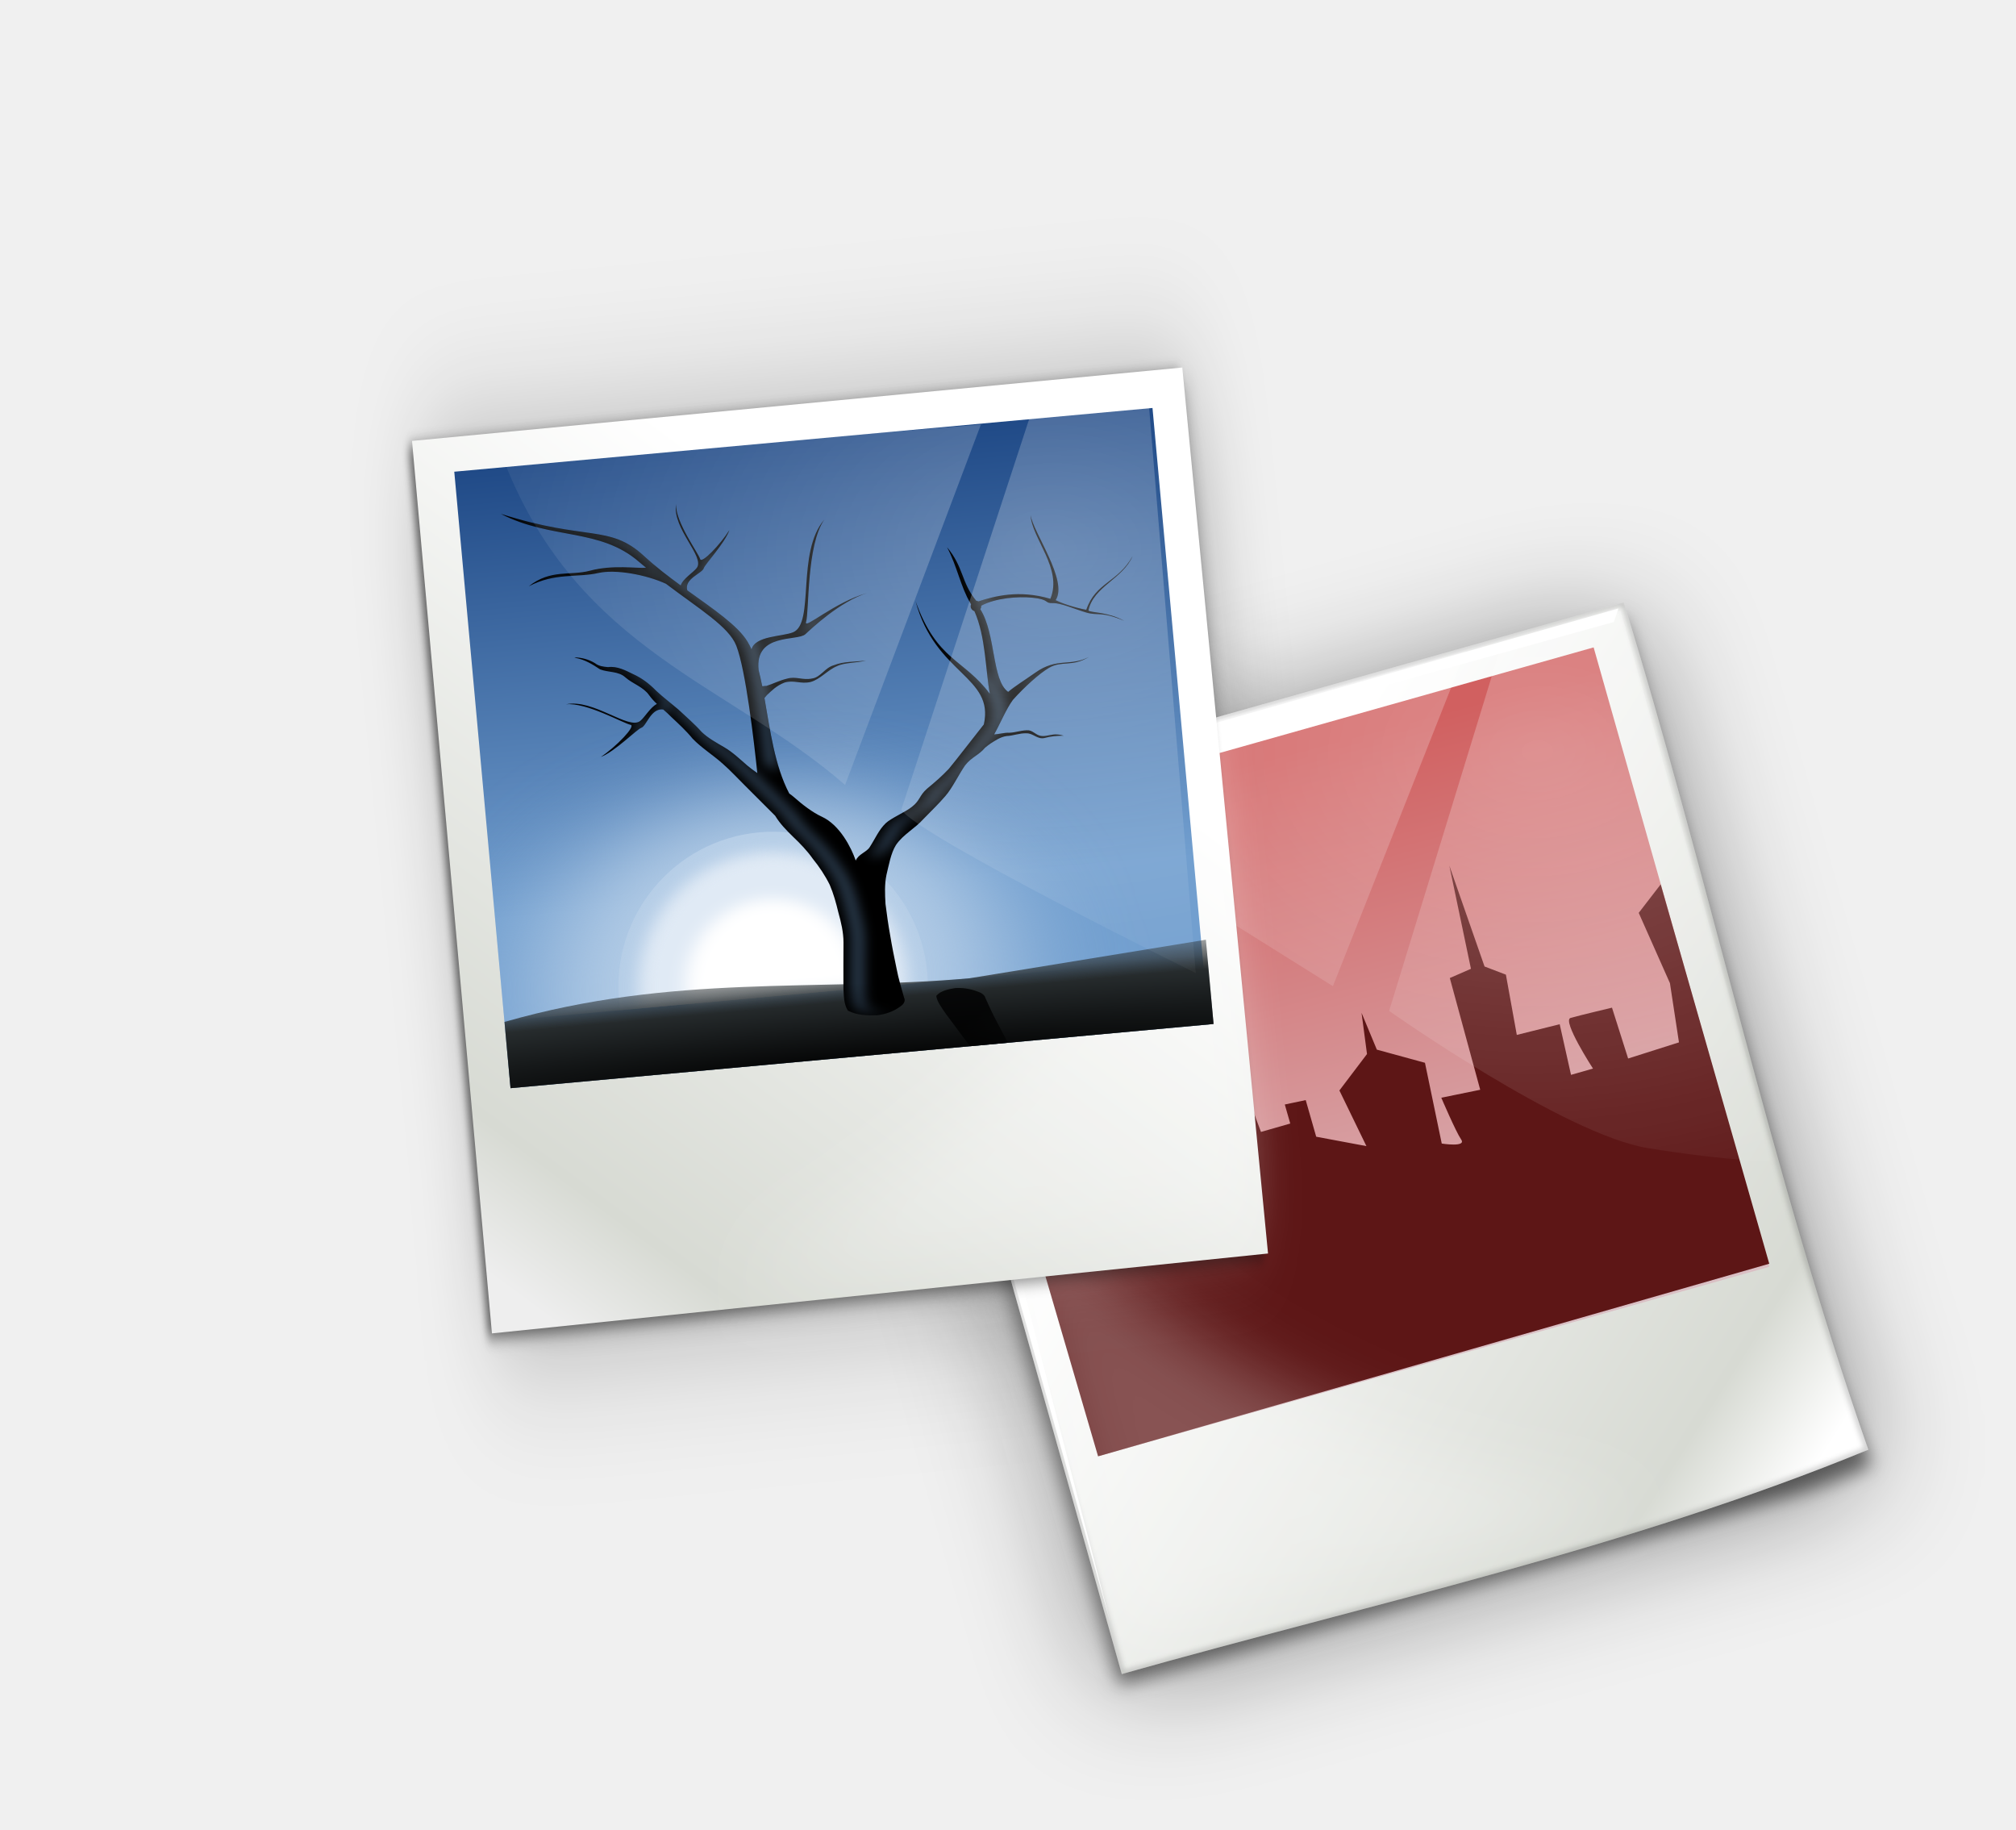
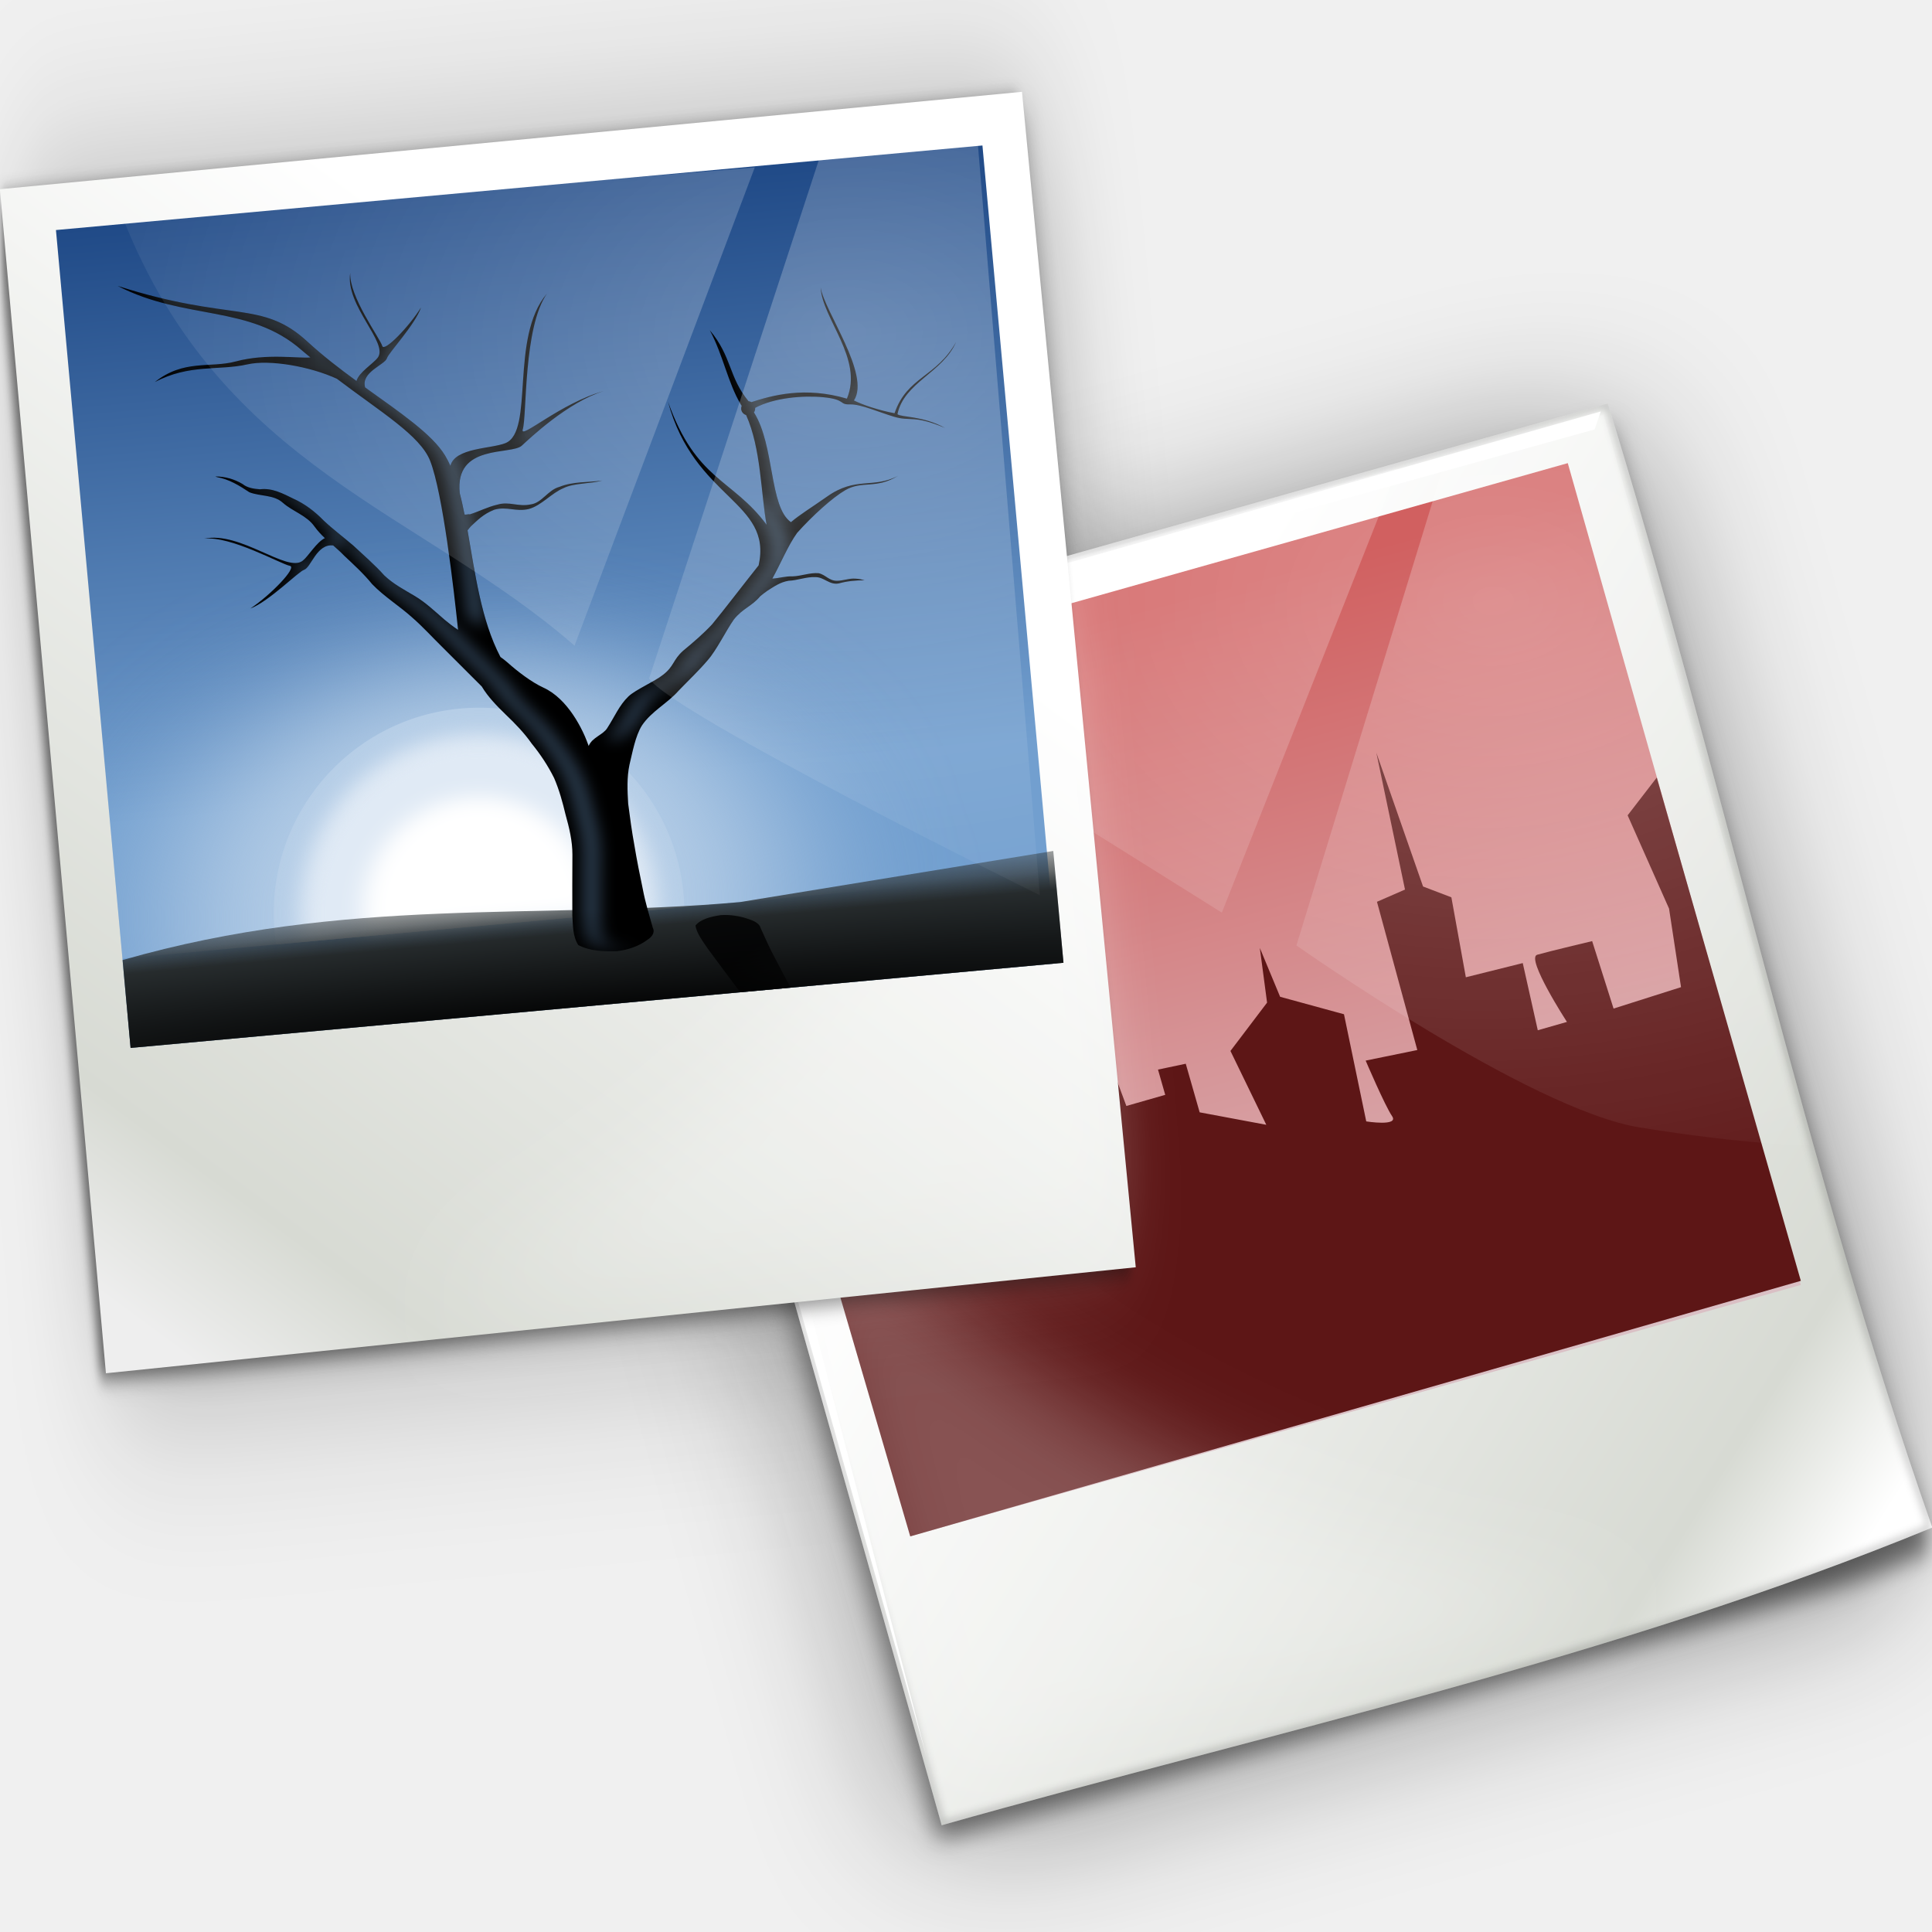
- <svg xmlns="http://www.w3.org/2000/svg" xmlns:xlink="http://www.w3.org/1999/xlink" width="180" height="163.297" viewBox="0 0 47.625 43.206" version="1.1" id="svg1962">
+ <svg xmlns="http://www.w3.org/2000/svg" xmlns:xlink="http://www.w3.org/1999/xlink" width="130" height="130" viewBox="0 0 34.396 34.396" version="1.1" id="svg1962">
  <defs id="defs1956">
-     <filter id="filter5562-3" style="color-interpolation-filters:sRGB">
+     <filter id="filter5562-3" style="color-interpolation-filters:sRGB" x="-0.021" y="-0.02" width="1.043" height="1.04">
      <feGaussianBlur stdDeviation="1.364" id="feGaussianBlur5564-0" />
    </filter>
    <filter id="filter5574-7" x="-0.145" width="1.29" y="-0.135" height="1.27" style="color-interpolation-filters:sRGB">
      <feGaussianBlur stdDeviation="9.216" id="feGaussianBlur5576-7" />
    </filter>
    <filter id="filter5574" x="-0.145" width="1.29" y="-0.135" height="1.27">
      <feGaussianBlur stdDeviation="9.216" id="feGaussianBlur5576" />
    </filter>
-     <filter id="filter5562">
+     <filter id="filter5562" x="-0.021" y="-0.02" width="1.043" height="1.04">
      <feGaussianBlur stdDeviation="1.364" id="feGaussianBlur5564" />
    </filter>
    <linearGradient xlink:href="#linearGradient4732" id="linearGradient5617" gradientUnits="userSpaceOnUse" gradientTransform="rotate(-176.323,132.4903,151.0883)" x1="68.874" y1="51.558" x2="175.176" y2="109.705" />
    <linearGradient id="linearGradient4732">
      <stop id="stop4734" offset="0" style="stop-color:#ffffff;stop-opacity:1" />
      <stop style="stop-color:#d7dad3;stop-opacity:1;" offset="0.154" id="stop4738" />
      <stop id="stop4736" offset="1" style="stop-color:white;stop-opacity:1;" />
    </linearGradient>
    <linearGradient xlink:href="#linearGradient5626" id="linearGradient5619" gradientUnits="userSpaceOnUse" gradientTransform="rotate(-176.323,132.4903,151.0883)" x1="179.236" y1="142.296" x2="148.465" y2="51.268" />
    <linearGradient id="linearGradient5626" gradientUnits="userSpaceOnUse" x1="135.969" y1="291.778" x2="41.133" y2="74.766">
      <stop offset="0" style="stop-color:#d16060;stop-opacity:1" id="stop5628" />
      <stop offset="1" style="stop-color:#dac0c5;stop-opacity:1" id="stop5631" />
    </linearGradient>
    <clipPath clipPathUnits="userSpaceOnUse" id="clipPath4748">
      <path d="M 155.529,128.789 41.039,161.1 78.348,293.535 C 116.716,282.707 156.244,274.22 193.127,259.041 178.248,216.641 168.778,171.706 155.529,128.789 Z" id="path4750" style="color:#000000;display:inline;overflow:visible;visibility:visible;fill:none;stroke:#000000;stroke-width:1.106;stroke-opacity:1;marker:none;enable-background:accumulate" xlink:href="#path652-6" />
    </clipPath>
-     <filter id="filter4764">
+     <filter id="filter4764" x="-0.011" y="-0.01" width="1.021" height="1.02">
      <feGaussianBlur stdDeviation="0.475" id="feGaussianBlur4766" />
    </filter>
    <radialGradient xlink:href="#linearGradient5583" id="radialGradient5621" gradientUnits="userSpaceOnUse" gradientTransform="matrix(1.85386,-0.05539543,0.03934884,1.316846,-97.49267,-27.66048)" cx="117.197" cy="126.459" fx="117.197" fy="126.459" r="43" />
    <linearGradient id="linearGradient5583">
      <stop style="stop-color:#ffffff;stop-opacity:1;" offset="0" id="stop5585" />
      <stop style="stop-color:#ffffff;stop-opacity:0;" offset="1" id="stop5587" />
    </linearGradient>
    <filter id="filter5597" x="-0.123" width="1.246" y="-0.162" height="1.324">
      <feGaussianBlur stdDeviation="3.913" id="feGaussianBlur5599" />
    </filter>
-     <filter id="filter5739">
+     <filter id="filter5739" x="-0.014" y="-0.013" width="1.028" height="1.026">
      <feGaussianBlur stdDeviation="0.899" id="feGaussianBlur5741" />
    </filter>
    <linearGradient xlink:href="#linearGradient82201" id="linearGradient5737" gradientUnits="userSpaceOnUse" gradientTransform="rotate(-176.323,132.4903,151.0883)" x1="68.874" y1="51.558" x2="175.176" y2="109.705" />
    <linearGradient id="linearGradient82201">
      <stop style="stop-color:#eeeeee;stop-opacity:1" offset="0" id="stop82203" />
      <stop id="stop82205" offset="0.154" style="stop-color:#d7dad3;stop-opacity:1;" />
      <stop style="stop-color:white;stop-opacity:1;" offset="1" id="stop82207" />
    </linearGradient>
    <linearGradient xlink:href="#linearGradient6969-5" id="linearGradient81638-4" gradientUnits="userSpaceOnUse" gradientTransform="matrix(2.861563,0,0,3.686704,-117.2213,27.19058)" x1="-11.986" y1="11.5" x2="-11.986" y2="28.977" />
    <linearGradient id="linearGradient6969-5">
      <stop style="stop-color:#204a87;stop-opacity:1" offset="0" id="stop6971-9" />
      <stop style="stop-color:#729fcf;stop-opacity:1" offset="1" id="stop6973-3" />
    </linearGradient>
    <clipPath id="clipPath4719-3-3" clipPathUnits="userSpaceOnUse">
      <rect y="428" x="84" height="56" width="92" id="rect4721-9-7" style="fill:#000000;fill-opacity:1;stroke:none" />
    </clipPath>
    <filter height="1.605" y="-0.303" width="1.605" x="-0.303" id="filter4709-1-0" style="color-interpolation-filters:sRGB">
      <feGaussianBlur id="feGaussianBlur4711-29-9" stdDeviation="3.533" />
    </filter>
-     <filter id="filter4608-6-0" style="color-interpolation-filters:sRGB">
+     <filter id="filter4608-6-0" style="color-interpolation-filters:sRGB" x="-0.072" y="-0.072" width="1.144" height="1.144">
      <feGaussianBlur id="feGaussianBlur4610-1-5" stdDeviation="0.841" />
    </filter>
    <filter height="1.405" y="-0.203" width="1.222" x="-0.111" id="filter4616-8-2" style="color-interpolation-filters:sRGB">
      <feGaussianBlur id="feGaussianBlur4618-0-5" stdDeviation="0.839" />
    </filter>
    <linearGradient xlink:href="#linearGradient4616-1-3" id="linearGradient81640-2" gradientUnits="userSpaceOnUse" gradientTransform="matrix(2.968333,0,0,4.83878,-222.4158,-11.28888)" x1="25.355" y1="33.357" x2="25.355" y2="31.763" />
    <linearGradient id="linearGradient4616-1-3">
      <stop id="stop4618-9-7" offset="0" style="stop-color: rgb(46, 52, 54); stop-opacity: 1;" />
      <stop id="stop4620-2-6" offset="1" style="stop-color: rgb(46, 52, 54); stop-opacity: 0;" />
    </linearGradient>
    <linearGradient xlink:href="#linearGradient4610-7-8" id="linearGradient81642-3" gradientUnits="userSpaceOnUse" gradientTransform="matrix(1.096994,0,0,1.382513,-293.785,-511.067)" x1="145" y1="481.125" x2="149.75" y2="492.875" />
    <linearGradient id="linearGradient4610-7-8">
      <stop id="stop4612-57-3" offset="0" style="stop-color: rgb(0, 0, 0); stop-opacity: 1;" />
      <stop id="stop4614-0-2" offset="1" style="stop-color: rgb(0, 0, 0); stop-opacity: 0;" />
    </linearGradient>
    <clipPath id="clipPath4396-4-0" clipPathUnits="userSpaceOnUse">
      <path id="path4398-9-9" d="m 79.406,432.781 c 4.952,3.156 10.098,2.36 13.812,6.281 0.209,0.22 0.415,0.413 0.625,0.625 -0.912,0.013 -3.362,-0.645 -5.812,-0.219 -2.04,0.355 -4.026,-0.554 -6.438,1.031 2.809,-1.177 5.059,-0.417 7.312,-0.719 1.757,-0.236 4.86,0.606 6.844,1.75 3.199,2.92 6.068,5.003 6.656,7.031 0.752,2.591 0.931,10.177 0.969,13.312 -0.34,-0.274 -0.661,-0.565 -0.969,-0.875 -0.689,-0.713 -1.348,-1.478 -2.156,-2.062 -0.777,-0.563 -1.583,-1.081 -2.219,-1.812 -0.665,-0.897 -1.447,-1.697 -2.188,-2.531 -0.706,-0.722 -1.456,-1.397 -2.125,-2.156 -0.616,-0.757 -1.336,-1.423 -2.188,-1.906 -0.776,-0.473 -1.583,-1.003 -2.531,-0.969 -0.475,-0.079 -0.959,-0.191 -1.312,-0.531 -0.598,-0.442 -1.324,-0.713 -2.062,-0.781 l 0.125,0.062 c 0.911,0.245 1.682,0.822 2.406,1.406 0.825,0.411 1.87,0.341 2.531,1.062 0.705,0.744 1.761,1.144 2.281,2.062 0.209,0.35 0.45,0.665 0.719,0.969 -0.703,0.279 -1.379,1.262 -1.875,1.594 -1.298,0.868 -4.609,-2.748 -7.5,-2.406 2.085,-0.047 5.755,2.508 6.469,2.719 0.558,0.165 -1.666,2.104 -3.375,3.031 1.517,-0.431 3.977,-2.517 4.438,-2.625 0.578,-0.135 1.162,-1.947 2.438,-1.688 0.267,0.282 0.54,0.573 0.781,0.875 0.693,0.78 1.386,1.54 1.969,2.406 0.852,1.062 1.955,1.878 2.875,2.875 0.747,0.78 1.395,1.646 2.094,2.469 0.933,1.125 1.879,2.25 2.812,3.375 0.421,0.873 1.032,1.61 1.656,2.344 0.666,0.76 1.31,1.558 1.812,2.438 0.599,0.891 1.113,1.841 1.5,2.844 0.308,0.948 0.484,1.921 0.625,2.906 0.191,1.037 0.349,2.099 0.25,3.156 -0.146,1.571 -0.307,3.146 -0.438,4.719 -0.022,0.784 -0.121,1.621 0.25,2.344 0.886,0.561 1.944,0.692 2.969,0.75 0.866,-0.024 1.726,-0.225 2.469,-0.688 0.319,-0.162 0.634,-0.495 0.469,-0.875 -0.187,-1.017 -0.403,-2.031 -0.5,-3.062 -0.134,-1.153 -0.26,-2.311 -0.344,-3.469 -0.099,-1.095 -0.148,-2.183 -0.188,-3.281 0.032,-1.002 0.077,-2.036 0.375,-3 0.325,-0.942 0.652,-2.183 1.25,-2.969 0.851,-1.043 2.116,-1.516 3.094,-2.438 0.824,-0.717 1.689,-1.39 2.469,-2.156 0.759,-0.713 1.634,-2.171 2.312,-2.969 0.762,-0.806 1.49,-0.899 2.219,-1.625 0.19,-0.13 0.388,-0.258 0.594,-0.375 0.529,-0.268 1.041,-0.576 1.719,-0.625 0.7,0.04 1.394,-0.19 2.094,-0.094 0.7,0.056 1.029,0.729 1.781,0.656 0.665,-0.123 1.352,-0.12 2.031,-0.062 -0.215,-0.084 -0.446,-0.154 -0.688,-0.188 -0.49,-0.09 -0.984,0.076 -1.469,0.031 -0.632,-0.054 -0.831,-0.556 -1.375,-0.719 -0.662,-0.116 -1.359,0.101 -2.031,0.062 -0.538,-0.074 -1.055,0.045 -1.594,0.031 0.764,-1.123 1.443,-2.447 2.25,-3.375 1.34,-1.245 2.987,-2.482 4.031,-2.969 1.392,-0.648 2.385,0.158 4.219,-0.75 -2.04,0.861 -3.281,-0.277 -5.688,1.125 -1.326,0.762 -2.212,1.187 -2.969,1.719 -1.588,-1.345 -0.705,-6.062 -2.094,-8.781 0.083,-0.096 0.125,-0.207 0.125,-0.344 1.544,-0.658 3.855,-0.626 5.344,-0.344 1.809,0.343 1.143,0.697 2.062,0.75 0.808,0.046 2.213,0.834 3.344,1.281 1.223,0.484 1.538,-0.021 3.844,1.219 -1.655,-1.121 -3.349,-1.132 -3.594,-1.406 0.746,-2.429 3.796,-2.887 5.062,-5.188 -1.764,2.593 -4.053,2.34 -5.281,5.094 -1.227,-0.344 -2.443,-0.893 -3.062,-1.281 1.498,-1.875 -1.687,-7.19 -1.781,-9 -0.111,2.413 2.831,5.847 1.25,8.812 -3.168,-1.259 -5.75,-0.789 -7.438,-0.406 -0.063,-0.043 -0.141,-0.08 -0.219,-0.094 -1.385,-2.041 -0.953,-3.546 -2.5,-5.781 0.86,2.035 1.031,4.215 1.875,5.969 0.02,0.042 0.043,0.083 0.062,0.125 -0.039,0.075 -0.062,0.16 -0.062,0.25 0,0.226 0.147,0.417 0.344,0.5 0.925,2.721 0.582,6.132 0.812,8.656 -2.339,-3.839 -5.156,-3.902 -6.781,-10.25 1.349,7.769 7.428,8.464 5.875,13.344 -1.189,1.239 -3.117,3.336 -4.031,4.25 -0.763,0.679 -1.596,1.268 -2.438,1.844 -0.876,0.654 -0.797,1.133 -1.719,1.719 -0.687,0.463 -2.248,0.962 -2.844,1.438 -0.779,0.622 -1.21,1.47 -1.875,2.312 -0.354,0.479 -1.24,0.615 -1.562,1.25 -0.329,-1.332 -1.286,-3.809 -3.094,-4.844 -0.893,-0.512 -1.895,-1.439 -2.625,-2.219 -0.162,-0.17 -0.321,-0.317 -0.5,-0.469 -1.242,-3.001 -1.375,-6.709 -1.656,-10.062 0.097,-0.092 0.174,-0.191 0.281,-0.281 0.537,-0.405 1.031,-0.859 1.938,-1.125 1.004,-0.197 1.643,0.335 2.688,0.188 1.015,-0.183 1.852,-1.065 2.844,-1.375 0.834,-0.325 2.075,-0.138 3.062,-0.312 -1.148,0.056 -2.265,-0.148 -3.375,0.188 -0.919,0.162 -1.466,1.117 -2.344,1.156 -1.008,0.119 -1.63,-0.407 -2.594,-0.219 -0.803,0.114 -1.459,0.397 -2.219,0.562 -0.096,-0.061 -0.413,0.05 -0.406,-0.062 -0.062,-0.566 -0.128,-1.127 -0.219,-1.656 -0.06,-3.897 4.273,-2.57 5.156,-3.25 0.581,-0.448 3.855,-3.049 6.75,-3.656 -3.435,0.62 -6.899,3.236 -6.562,2.406 0.43,-1.06 0.76,-7.918 2.844,-10.375 -3.233,3.138 -1.937,10.598 -4.281,11.312 -1.149,0.351 -3.948,-0.011 -4.438,1.375 -0.105,-0.299 -0.212,-0.573 -0.344,-0.844 -0.848,-1.747 -3.208,-3.669 -5.719,-5.844 -0.247,-1.223 1.709,-1.614 1.906,-2.125 0.153,-0.396 2.422,-2.389 3,-3.688 -1.082,1.426 -3.179,3.223 -3.281,2.719 -0.131,-0.644 -2.232,-4.077 -1.969,-5.906 -0.634,2.513 2.512,5.711 1.531,6.781 -0.404,0.441 -1.568,1.001 -1.812,1.656 -1.213,-1.066 -2.419,-2.18 -3.531,-3.406 -3.251,-3.584 -5.745,-2.032 -14.312,-5.656 z" style="display:inline;fill:#000000;fill-opacity:1;fill-rule:evenodd;stroke:none" />
    </clipPath>
-     <filter id="filter4412-3-4" style="color-interpolation-filters:sRGB">
+     <filter id="filter4412-3-4" style="color-interpolation-filters:sRGB" x="-0.022" y="-0.026" width="1.044" height="1.052">
      <feGaussianBlur id="feGaussianBlur4414-08-9" stdDeviation="0.594" />
    </filter>
    <radialGradient r="46" fy="536.622" fx="130" cy="536.622" cx="130" gradientTransform="matrix(3.520625,0,0,0.2630189,-608.8568,18.48214)" gradientUnits="userSpaceOnUse" id="radialGradient81697" xlink:href="#linearGradient4610-7-8" />
    <radialGradient r="43" fy="126.459" fx="117.197" cy="126.459" cx="117.197" gradientTransform="matrix(-2.417212,0.8554769,0.6076682,1.71701,276.6401,-137.5131)" gradientUnits="userSpaceOnUse" id="radialGradient5680" xlink:href="#linearGradient5583" />
  </defs>
-   <g id="layer1" transform="translate(-1.026663,-0.6141706)">
-     <g style="display:inline;enable-background:new" id="g27007" transform="matrix(0.1536539,0,0,0.1536539,7.203723,2.700533)">
+   <g id="layer1" transform="translate(-10.66661,-9.295153)">
+     <g style="display:inline;enable-background:new" id="g27007" transform="matrix(0.1536539,0,0,0.1536539,7.108333,4.335301)">
      <g id="g3938">
        <g style="display:inline;enable-background:new" id="g5637" transform="matrix(-0.9323177,0.3616403,0.3616403,0.9323177,121.9477,-121.1517)">
          <path id="path5641" d="m 155.531,130.164 -114.5,32.312 L 78,294.226 178.906,265.758 c 6.354,-1.466 14.807,-5.306 14.807,-5.306 l -5.401,-13.506 z" style="color:#000000;display:inline;overflow:visible;visibility:visible;opacity:0.154;fill:#000000;fill-opacity:1;fill-rule:nonzero;stroke:none;stroke-width:1.106;marker:none;filter:url(#filter5562-3);enable-background:accumulate" />
          <path style="color:#000000;display:inline;overflow:visible;visibility:visible;opacity:0.285;fill:#000000;fill-opacity:1;fill-rule:nonzero;stroke:none;stroke-width:1.106;marker:none;filter:url(#filter5574-7);enable-background:accumulate" d="m 155.531,130.164 -114.5,32.312 L 78,294.226 178.906,265.758 c 6.354,-1.466 14.807,-5.306 14.807,-5.306 l -5.401,-13.506 z" id="path5639" />
        </g>
        <g id="g5605" transform="translate(53.91799,-49.77045)">
          <path clip-path="none" mask="none" id="path614-2" d="m 96.058,197.624 17.515,-31.288 -6.948,1.961 -10.568,29.327 z" style="opacity:0.3;fill-rule:nonzero;stroke:none" />
          <g transform="translate(0,1.036884)" id="g5601">
            <path id="path5568" d="m 155.531,130.164 -114.5,32.312 L 78,294.226 178.906,265.758 c 6.354,-1.466 14.807,-5.306 14.807,-5.306 l -5.401,-13.506 z" style="color:#000000;display:inline;overflow:visible;visibility:visible;opacity:0.434;fill:#000000;fill-opacity:1;fill-rule:nonzero;stroke:none;stroke-width:1.106;marker:none;filter:url(#filter5574);enable-background:accumulate" />
            <path style="color:#000000;display:inline;overflow:visible;visibility:visible;opacity:0.531;fill:#000000;fill-opacity:1;fill-rule:nonzero;stroke:none;stroke-width:1.106;marker:none;filter:url(#filter5562);enable-background:accumulate" d="m 155.531,130.164 -114.5,32.312 L 78,294.226 178.906,265.758 c 6.354,-1.466 14.807,-5.306 14.807,-5.306 l -5.401,-13.506 z" id="path5558" />
          </g>
          <path clip-path="none" mask="none" style="color:#000000;display:inline;overflow:visible;visibility:visible;fill:url(#linearGradient5617);fill-opacity:1;fill-rule:nonzero;stroke:none;stroke-width:1.106;marker:none;enable-background:accumulate" d="m 193.127,259.041 c -36.883,15.179 -76.411,23.666 -114.779,34.494 L 41.039,161.099 155.53,128.788 c 13.249,42.917 22.718,87.853 37.598,130.253 z" id="path652-6" />
          <path clip-path="none" mask="none" style="color:#000000;display:inline;overflow:visible;visibility:visible;fill:url(#linearGradient5619);fill-opacity:1;fill-rule:nonzero;stroke:none;stroke-width:1.627;marker:none;enable-background:accumulate" d="M 177.896,230.928 74.981,259.976 47.966,164.761 150.893,135.711 Z" id="path656-5" />
          <path clip-path="url(#clipPath4748)" d="M 155.529,128.789 41.039,161.1 78.348,293.535 C 116.716,282.707 156.244,274.22 193.127,259.041 178.248,216.641 168.778,171.706 155.529,128.789 Z" id="path4742" style="color:#000000;display:inline;overflow:visible;visibility:visible;opacity:0.228;fill:none;stroke:#000000;stroke-width:0.763;stroke-opacity:1;marker:none;filter:url(#filter4764);enable-background:accumulate" xlink:href="#path652-6" />
          <path id="path5519" d="m 63.381,221.337 0.631,-0.671 0.995,-4.182 2.704,2.636 3.088,-1.127 -0.098,-2.895 3.154,2.508 4.375,-0.034 2.093,4.76 2.669,-1.738 -3.898,-11.064 18.527,-5.06 2.126,5.725 4.503,-1.289 -0.838,-2.927 3.217,-0.677 1.611,5.629 7.721,1.444 -4.154,-8.555 4.244,-5.6 -0.84,-6.337 2.351,5.661 7.4,2.023 2.58,12.416 c 0,0 3.828,0.609 2.991,-0.613 -0.837,-1.222 -3.059,-6.432 -3.059,-6.432 l 5.983,-1.225 -4.673,-17.176 3.248,-1.417 -3.321,-15.858 5.412,15.503 3.282,1.253 1.677,9.264 6.594,-1.644 1.741,7.784 3.377,-0.967 c 0,0 -4.797,-7.396 -3.446,-7.783 1.351,-0.387 6.369,-1.579 6.369,-1.579 l 2.481,7.816 7.816,-2.481 -1.388,-9.103 -4.799,-10.806 3.376,-4.377 16.693,58.314 -103.19,29.61 z" style="color:#000000;display:inline;overflow:visible;visibility:visible;fill:#5d1616;fill-opacity:1;stroke:none;stroke-width:2.765;marker:none;enable-background:accumulate" />
          <path d="m 120.75,120.5 -12.5,40.75 c 0,0 19.5,13.75 28.75,15.25 9.25,1.5 14.25,1.5 14.25,1.5 L 134,116.75 Z m -55.5,15 36.75,23 14.75,-37.25 z" style="color:#000000;display:inline;overflow:visible;visibility:visible;opacity:0.263;fill:url(#radialGradient5621);fill-opacity:1;fill-rule:nonzero;stroke:none;stroke-width:2;marker:none;enable-background:accumulate" transform="matrix(1.382513,0,0,1.382513,-30.20582,-31.33501)" id="path5580" />
          <path transform="matrix(1.382513,0,0,1.382513,-32.27959,-30.64376)" id="path5591" d="m 63,173.5 16.5,58 60,-16 C 110.341,211.867 84.171,199.766 63,173.5 Z" style="color:#000000;display:inline;overflow:visible;visibility:visible;opacity:0.263;fill:#ffffff;fill-opacity:1;fill-rule:nonzero;stroke:none;stroke-width:2;marker:none;filter:url(#filter5597);enable-background:accumulate" />
        </g>
        <path style="color:#000000;display:inline;overflow:visible;visibility:visible;fill:#ffffff;fill-opacity:1;fill-rule:nonzero;stroke:none;stroke-width:2;marker:none;enable-background:accumulate" d="M 91,103.75 172.75,80.5 172.25,82 93,104 l 23.25,89.25 z" id="path5624" transform="matrix(1.382513,0,0,1.382513,-30.20582,-31.33501)" />
        <g transform="matrix(-0.9323177,0.3616403,0.3616403,0.9323177,121.5728,-122.1184)" id="g5633">
          <path style="opacity:0.3;fill-rule:nonzero;stroke:none" d="m 96.058,197.624 17.515,-31.288 -6.948,1.961 -10.568,29.327 z" id="path5635" mask="none" clip-path="none" />
          <path xlink:href="#path5643" style="color:#000000;display:inline;overflow:visible;visibility:visible;opacity:0.496;fill:#000000;fill-opacity:1;fill-rule:nonzero;stroke:none;stroke-width:1.106;marker:none;filter:url(#filter5739);enable-background:accumulate" id="path5735" d="M 155.529,128.789 41.039,161.1 78.002,292.844 193.691,261.143 Z" transform="translate(0.8172575,0.4244293)" />
          <path id="path5643" d="M 193.691,261.142 78.003,292.844 41.039,161.099 155.53,128.788 Z" style="color:#000000;display:inline;overflow:visible;visibility:visible;fill:url(#linearGradient5737);fill-opacity:1;fill-rule:nonzero;stroke:none;stroke-width:1.106;marker:none;enable-background:accumulate" mask="none" clip-path="none" />
          <path style="color:#000000;display:inline;overflow:visible;visibility:visible;opacity:0.263;fill:#ffffff;fill-opacity:1;fill-rule:nonzero;stroke:none;stroke-width:2;marker:none;filter:url(#filter5597);enable-background:accumulate" d="m 63,173.5 16.5,58 60,-16 C 110.341,211.867 84.171,199.766 63,173.5 Z" id="path5653" transform="matrix(1.382513,0,0,1.382513,-32.27959,-30.64376)" />
          <g style="display:inline;enable-background:new" id="g81624" transform="matrix(-1.033868,0.2961813,0.2961813,1.033868,-77.89092,123.3285)">
            <rect style="display:inline;fill:url(#linearGradient81638-4);fill-opacity:1;stroke:none" id="rect6022" width="100.232" height="88.481" x="-201.637" y="69.588" rx="0" ry="0" />
            <g style="display:inline" id="g6024" clip-path="url(#clipPath4719-3-3)" transform="matrix(1.382513,0,0,1.382513,-317.7686,-520.7446)">
              <circle style="display:inline;fill:#b6cee7;fill-opacity:1;stroke:none;filter:url(#filter4709-1-0)" id="path6026" transform="matrix(1.71312,0,0,1.37852,-77.8045,-183.178)" cx="110.795" cy="483.028" r="14.01" />
              <g id="g6028">
                <circle style="fill:#b6cee7;fill-opacity:1;stroke:none" id="path6030" transform="matrix(1.14208,0,0,1.14208,-14.5363,-68.6555)" cx="110.795" cy="483.028" r="14.01" />
                <circle style="display:inline;fill:#e0eaf5;fill-opacity:1;stroke:none;filter:url(#filter4608-6-0)" id="path6032" transform="matrix(0.994857,0,0,0.994857,1.775,2.45615)" cx="110.795" cy="483.028" r="14.01" />
              </g>
            </g>
            <path transform="matrix(1.382513,0,0,1.382513,-203.0199,68.20588)" style="display:inline;fill:#ffffff;fill-opacity:1;stroke:none;filter:url(#filter4616-8-2)" d="m 29,47.937 c -5.003,0 -9.062,4.06 -9.062,9.062 0,0.292 0,0.59 0.031,0.875 h 18.062 c 0.027,-0.285 0.031,-0.583 0.031,-0.875 0,-5.003 -4.06,-9.062 -9.062,-9.062 h -10e-5 z" id="path6034" />
            <path style="display:inline;fill:url(#linearGradient81640-2);fill-opacity:1;stroke:none" d="m -201.638,148.564 c 24.68,-4.716 44.84,-0.23 66.779,-0.173 l 34.144,-2.419 v 12.097 h -100.923 z" id="path6036" />
            <path style="display:inline;fill:#000000;fill-opacity:1;fill-rule:evenodd;stroke:none" d="m -195.546,76.198 c 6.846,4.363 13.96,3.263 19.096,8.684 0.288,0.304 0.574,0.572 0.864,0.864 -1.261,0.018 -4.648,-0.891 -8.036,-0.302 -2.82,0.49 -5.566,-0.766 -8.9,1.426 3.883,-1.627 6.994,-0.576 10.11,-0.994 2.429,-0.326 6.718,0.837 9.461,2.419 4.423,4.037 8.389,6.917 9.202,9.721 1.039,3.583 1.287,14.07 1.339,18.405 -0.47,-0.379 -0.913,-0.78 -1.339,-1.21 -0.953,-0.986 -1.863,-2.043 -2.981,-2.851 -1.074,-0.779 -2.188,-1.494 -3.067,-2.506 -0.919,-1.24 -2.001,-2.346 -3.024,-3.499 -0.976,-0.999 -2.014,-1.931 -2.938,-2.981 -0.851,-1.047 -1.847,-1.968 -3.024,-2.635 -1.073,-0.654 -2.188,-1.387 -3.5,-1.339 -0.656,-0.109 -1.326,-0.264 -1.815,-0.734 -0.826,-0.611 -1.831,-0.986 -2.851,-1.08 l 0.173,0.086 c 1.259,0.339 2.325,1.136 3.327,1.944 1.14,0.568 2.586,0.472 3.499,1.469 0.974,1.029 2.434,1.581 3.154,2.851 0.289,0.484 0.622,0.919 0.994,1.339 -0.972,0.386 -1.906,1.745 -2.592,2.203 -1.794,1.2 -6.372,-3.798 -10.369,-3.327 2.883,-0.065 7.957,3.468 8.943,3.759 0.772,0.228 -2.304,2.908 -4.666,4.191 2.098,-0.596 5.499,-3.48 6.135,-3.629 0.799,-0.187 1.607,-2.692 3.37,-2.333 0.369,0.39 0.746,0.792 1.08,1.21 0.958,1.079 1.916,2.129 2.722,3.327 1.177,1.468 2.702,2.596 3.975,3.975 1.033,1.079 1.929,2.275 2.895,3.413 1.29,1.555 2.598,3.111 3.888,4.666 0.583,1.207 1.426,2.226 2.29,3.24 0.92,1.051 1.811,2.154 2.506,3.37 0.828,1.232 1.539,2.546 2.074,3.931 0.426,1.311 0.669,2.656 0.864,4.018 0.263,1.434 0.482,2.902 0.346,4.363 -0.202,2.173 -0.424,4.35 -0.605,6.524 -0.03,1.084 -0.168,2.241 0.346,3.24 1.224,0.775 2.688,0.956 4.104,1.037 1.197,-0.033 2.387,-0.311 3.413,-0.95 0.441,-0.224 0.876,-0.684 0.648,-1.21 -0.258,-1.407 -0.557,-2.808 -0.691,-4.234 -0.186,-1.594 -0.359,-3.195 -0.475,-4.796 -0.137,-1.514 -0.205,-3.017 -0.259,-4.536 0.044,-1.385 0.106,-2.815 0.518,-4.148 0.449,-1.303 0.901,-3.019 1.728,-4.104 1.176,-1.442 2.926,-2.096 4.277,-3.37 1.139,-0.992 2.335,-1.921 3.413,-2.981 1.049,-0.986 2.258,-3.001 3.197,-4.104 1.054,-1.115 2.06,-1.242 3.067,-2.247 0.262,-0.179 0.536,-0.357 0.821,-0.518 0.731,-0.37 1.439,-0.796 2.376,-0.864 0.968,0.055 1.927,-0.263 2.895,-0.13 0.968,0.077 1.423,1.008 2.463,0.907 0.92,-0.17 1.869,-0.166 2.808,-0.086 -0.298,-0.115 -0.617,-0.213 -0.95,-0.259 -0.677,-0.125 -1.36,0.105 -2.031,0.043 -0.874,-0.075 -1.149,-0.769 -1.901,-0.994 -0.916,-0.16 -1.879,0.14 -2.808,0.086 -0.744,-0.102 -1.459,0.063 -2.203,0.043 1.056,-1.553 1.995,-3.383 3.111,-4.666 1.852,-1.721 4.13,-3.432 5.573,-4.104 1.924,-0.897 3.297,0.219 5.832,-1.037 -2.82,1.19 -4.535,-0.383 -7.863,1.555 -1.834,1.054 -3.059,1.64 -4.104,2.376 -2.196,-1.86 -0.974,-8.38 -2.895,-12.14 0.115,-0.132 0.173,-0.287 0.173,-0.475 2.135,-0.91 5.33,-0.865 7.388,-0.475 2.502,0.474 1.58,0.964 2.851,1.037 1.117,0.064 3.06,1.152 4.623,1.771 1.69,0.67 2.127,-0.029 5.314,1.685 -2.288,-1.549 -4.63,-1.565 -4.968,-1.944 1.031,-3.359 5.248,-3.992 6.999,-7.172 -2.439,3.584 -5.603,3.235 -7.301,7.042 -1.696,-0.476 -3.377,-1.234 -4.234,-1.771 2.071,-2.592 -2.332,-9.94 -2.463,-12.443 -0.153,3.336 3.914,8.084 1.728,12.183 -4.38,-1.74 -7.95,-1.091 -10.282,-0.562 -0.087,-0.059 -0.195,-0.111 -0.302,-0.13 -1.915,-2.822 -1.317,-4.902 -3.456,-7.993 1.189,2.814 1.425,5.827 2.592,8.252 0.028,0.058 0.059,0.114 0.087,0.173 -0.052,0.104 -0.087,0.221 -0.087,0.346 0,0.313 0.204,0.577 0.475,0.691 1.279,3.762 0.805,8.478 1.123,11.967 -3.234,-5.308 -7.128,-5.395 -9.375,-14.171 1.865,10.741 10.27,11.701 8.122,18.448 -1.644,1.713 -4.31,4.612 -5.573,5.876 -1.055,0.938 -2.206,1.754 -3.37,2.549 -1.212,0.904 -1.102,1.567 -2.376,2.376 -0.95,0.64 -3.108,1.33 -3.932,1.987 -1.077,0.86 -1.673,2.032 -2.592,3.197 -0.49,0.662 -1.714,0.85 -2.16,1.728 -0.455,-1.842 -1.778,-5.266 -4.277,-6.696 -1.235,-0.707 -2.62,-1.989 -3.629,-3.068 -0.225,-0.235 -0.444,-0.439 -0.691,-0.648 -1.716,-4.149 -1.901,-9.275 -2.29,-13.912 0.134,-0.127 0.241,-0.264 0.389,-0.389 0.742,-0.56 1.426,-1.188 2.679,-1.555 1.387,-0.272 2.271,0.464 3.716,0.259 1.404,-0.253 2.56,-1.472 3.931,-1.901 1.153,-0.45 2.869,-0.191 4.234,-0.432 -1.587,0.077 -3.131,-0.205 -4.666,0.259 -1.271,0.224 -2.027,1.544 -3.24,1.599 -1.393,0.164 -2.254,-0.563 -3.586,-0.302 -1.111,0.158 -2.017,0.549 -3.067,0.778 -0.133,-0.085 -0.571,0.069 -0.562,-0.086 -0.086,-0.782 -0.177,-1.559 -0.302,-2.29 -0.083,-5.387 5.908,-3.553 7.129,-4.493 0.804,-0.619 5.329,-4.216 9.332,-5.055 -4.749,0.857 -9.538,4.474 -9.073,3.327 0.595,-1.466 1.051,-10.947 3.932,-14.344 -4.469,4.338 -2.678,14.651 -5.919,15.64 -1.589,0.485 -5.458,-0.015 -6.135,1.901 -0.145,-0.413 -0.293,-0.792 -0.475,-1.167 -1.173,-2.415 -4.435,-5.072 -7.906,-8.079 -0.342,-1.691 2.362,-2.231 2.635,-2.938 0.212,-0.547 3.348,-3.303 4.148,-5.098 -1.496,1.972 -4.395,4.456 -4.536,3.759 -0.18,-0.891 -3.085,-5.636 -2.722,-8.165 -0.876,3.475 3.473,7.896 2.117,9.375 -0.559,0.61 -2.168,1.383 -2.506,2.29 -1.677,-1.473 -3.345,-3.014 -4.882,-4.709 -4.495,-4.955 -7.943,-2.809 -19.787,-7.82 v -2.76e-4 0 z" id="path6038" />
            <path style="display:inline;opacity:0.797;fill:url(#linearGradient81642-3);fill-opacity:1;fill-rule:evenodd;stroke:none" d="m -137.018,149.601 c -1.089,0.066 -2.175,0.225 -2.811,0.864 0.025,0.823 0.638,1.785 1.131,2.679 0.996,1.646 2.004,3.28 3.017,4.925 h 5.451 c -0.469,-1.059 -0.902,-2.143 -1.337,-3.197 -0.51,-1.175 -0.899,-2.34 -1.303,-3.499 -0.046,-0.433 -0.581,-0.809 -1.028,-0.994 -1.091,-0.527 -2.155,-0.751 -3.12,-0.778 z" id="path6040" />
            <path style="display:inline;opacity:0.492;fill:#729fcf;fill-opacity:1;fill-rule:evenodd;stroke:none;filter:url(#filter4412-3-4)" d="m 80.406,432.781 c 4.952,3.156 10.098,2.36 13.812,6.281 0.167,0.176 0.333,0.335 0.5,0.5 0.471,0.064 0.866,0.129 1.125,0.125 -0.21,-0.212 -0.416,-0.405 -0.625,-0.625 -3.018,-3.186 -6.995,-3.267 -11.031,-4.875 -0.035,-0.014 -0.059,-0.048 -0.094,-0.062 -1.102,-0.36 -2.294,-0.754 -3.688,-1.344 z m 18.125,0.625 c -0.634,2.513 2.512,5.711 1.531,6.781 -0.29,0.316 -0.954,0.695 -1.406,1.125 0.12,0.108 0.255,0.206 0.375,0.312 0.455,-0.65 1.602,-0.96 1.75,-1.344 0.04,-0.102 0.212,-0.318 0.469,-0.594 0.007,-0.159 -0.013,-0.338 -0.062,-0.531 -0.367,0.246 -0.653,0.325 -0.688,0.156 -0.131,-0.644 -2.232,-4.077 -1.969,-5.906 z m 15.125,3 c -3.233,3.138 -1.937,10.598 -4.281,11.312 -0.873,0.266 -2.677,0.134 -3.719,0.656 0.106,0.231 0.192,0.466 0.281,0.719 0.489,-1.386 3.288,-1.024 4.438,-1.375 0.402,-0.123 0.708,-0.442 0.938,-0.906 -0.373,0.163 -0.589,0.189 -0.5,-0.031 0.43,-1.06 0.76,-7.918 2.844,-10.375 z m -9.875,0.188 c -0.656,0.865 -1.675,1.865 -2.406,2.406 0.035,0.088 0.114,0.259 0.125,0.312 0.006,0.032 0.01,0.048 0.031,0.062 0.76,-0.803 1.868,-1.923 2.25,-2.781 z m 31.156,1.281 c -0.107,2.331 2.612,5.607 1.375,8.5 0.188,0.058 0.37,0.148 0.562,0.219 1.031,-2.078 -1.847,-6.992 -1.938,-8.719 z m -44.094,1.438 c -0.589,-0.002 -1.2,0.05 -1.812,0.156 -0.245,0.043 -0.475,0.081 -0.719,0.094 0.573,0.016 1.148,0.006 1.719,-0.094 0.38,-0.066 0.751,-0.105 1.125,-0.125 -0.109,-0.003 -0.201,-0.031 -0.312,-0.031 z m -4.906,0.219 c -1.053,0.015 -2.138,0.176 -3.344,0.969 0.736,-0.308 1.425,-0.466 2.094,-0.562 0.662,-0.26 1.291,-0.375 1.906,-0.406 -0.217,-0.006 -0.435,-0.003 -0.656,0 z M 91.625,439.75 c -0.168,-0.002 -0.316,0.019 -0.469,0.031 1.752,0.14 4.02,0.842 5.594,1.75 3.199,2.92 6.068,5.003 6.656,7.031 0.693,2.391 0.88,8.899 0.938,12.375 0.02,0.021 0.042,0.042 0.062,0.062 0.308,0.31 0.629,0.601 0.969,0.875 -0.038,-3.135 -0.217,-10.721 -0.969,-13.312 -0.588,-2.028 -3.457,-4.111 -6.656,-7.031 -1.736,-1.001 -4.327,-1.762 -6.125,-1.781 z m -4.5,0.062 c 0.659,0.019 1.301,0.055 1.938,0.031 -0.631,-0.015 -1.272,-0.042 -1.938,-0.031 z m 38.906,0.594 c 0.86,2.035 1.031,4.215 1.875,5.969 0.02,0.042 0.043,0.083 0.062,0.125 -0.039,0.075 -0.062,0.16 -0.062,0.25 0,0.226 0.147,0.417 0.344,0.5 0.758,2.229 0.682,4.899 0.75,7.188 0.359,0.433 0.719,0.905 1.062,1.469 -0.081,-0.889 -0.106,-1.898 -0.125,-2.938 -0.221,-1.909 -0.23,-4.245 -1.062,-5.875 0.035,-0.041 0.073,-0.078 0.094,-0.125 -0.004,-0.008 0.004,-0.023 0,-0.031 -0.025,-0.061 -0.062,-0.117 -0.062,-0.188 0,-0.09 0.024,-0.175 0.062,-0.25 -0.019,-0.042 -0.042,-0.083 -0.062,-0.125 -0.02,-0.041 -0.043,-0.083 -0.062,-0.125 -0.029,0.006 -0.066,0.025 -0.094,0.031 -0.063,-0.043 -0.141,-0.08 -0.219,-0.094 -1.385,-2.041 -0.953,-3.546 -2.5,-5.781 z m 19.031,2.656 c -1.698,2.495 -3.868,2.374 -5.125,4.812 0.053,0.019 0.103,0.044 0.156,0.062 0.899,-2.165 3.758,-2.676 4.969,-4.875 z m -27.688,1.312 c -2.195,0.396 -4.28,1.55 -5.5,2.156 -0.02,0.076 -0.042,0.199 -0.062,0.25 -0.093,0.229 0.158,0.181 0.562,0 1.354,-0.92 3.208,-2.031 5,-2.406 z m 4.906,1.281 c 1.349,7.769 7.428,8.464 5.875,13.344 -1.189,1.239 -3.117,3.336 -4.031,4.25 -0.763,0.679 -1.596,1.268 -2.438,1.844 -0.876,0.654 -0.797,1.133 -1.719,1.719 -0.687,0.463 -2.248,0.962 -2.844,1.438 -0.779,0.622 -1.21,1.47 -1.875,2.312 -0.177,0.24 -0.475,0.389 -0.781,0.562 0.075,0.233 0.171,0.495 0.219,0.688 0.323,-0.635 1.208,-0.771 1.562,-1.25 0.665,-0.843 1.096,-1.69 1.875,-2.312 0.596,-0.476 2.156,-0.975 2.844,-1.438 0.922,-0.586 0.842,-1.065 1.719,-1.719 0.842,-0.575 1.675,-1.165 2.438,-1.844 0.914,-0.914 2.842,-3.011 4.031,-4.25 0.394,-1.238 0.293,-2.211 -0.094,-3.094 -0.005,-0.008 0.005,-0.024 0,-0.031 -2.337,-3.816 -5.159,-3.884 -6.781,-10.219 z m 9.625,0.219 c -0.925,0.006 -1.699,0.112 -2.406,0.25 0.013,0.02 0.017,0.042 0.031,0.062 0.078,0.013 0.156,0.051 0.219,0.094 0.734,-0.167 1.639,-0.325 2.688,-0.375 -0.179,-0.007 -0.359,-0.032 -0.531,-0.031 z m 0.781,0.344 c -0.073,0.003 -0.146,0.027 -0.219,0.031 0.677,0.016 1.338,0.054 1.875,0.156 1.809,0.343 1.143,0.697 2.062,0.75 0.808,0.046 2.213,0.834 3.344,1.281 1.223,0.484 1.538,-0.021 3.844,1.219 -1.655,-1.121 -3.349,-1.132 -3.594,-1.406 0.013,-0.042 0.017,-0.084 0.031,-0.125 -0.065,-0.029 -0.122,-0.064 -0.188,-0.094 -0.021,0.044 -0.042,0.08 -0.062,0.125 -1.007,-0.282 -1.988,-0.706 -2.656,-1.062 -0.187,-0.048 -0.284,-0.122 -0.406,-0.219 -0.097,-0.077 -0.245,-0.157 -0.5,-0.25 -0.011,0.021 -0.02,0.042 -0.031,0.062 -0.246,-0.098 -0.48,-0.172 -0.719,-0.25 -0.047,-0.01 -0.074,-0.022 -0.125,-0.031 -0.744,-0.141 -1.699,-0.226 -2.656,-0.188 z M 86.625,448.25 l 0.125,0.062 c 0.911,0.245 1.682,0.822 2.406,1.406 0.825,0.411 1.87,0.341 2.531,1.062 0.705,0.744 1.761,1.144 2.281,2.062 0.209,0.35 0.45,0.665 0.719,0.969 -0.703,0.279 -1.379,1.262 -1.875,1.594 -0.018,0.012 -0.043,0.021 -0.062,0.031 0.267,0.083 0.51,0.124 0.719,0.094 0.353,-0.45 0.782,-0.987 1.375,-1.094 0.272,-0.263 0.551,-0.509 0.844,-0.625 -0.269,-0.304 -0.509,-0.619 -0.719,-0.969 -0.521,-0.919 -1.577,-1.318 -2.281,-2.062 -0.661,-0.721 -1.707,-0.652 -2.531,-1.062 -0.068,-0.055 -0.15,-0.102 -0.219,-0.156 -0.455,-0.079 -0.912,-0.206 -1.25,-0.531 -0.598,-0.442 -1.324,-0.713 -2.062,-0.781 z m 28.312,3.062 c -0.561,-0.002 -1.133,0.02 -1.688,0.188 -0.862,0.152 -1.401,0.987 -2.188,1.125 0.157,0.028 0.296,0.059 0.469,0.062 0.008,-0.004 0.023,0.004 0.031,0 0.664,-0.342 1.299,-0.843 2,-1.062 0.292,-0.114 0.637,-0.162 1,-0.188 0.453,-0.099 0.918,-0.127 1.375,-0.125 -0.337,-0.005 -0.667,10e-4 -1,0 z m -6.281,1.094 c -0.111,0.004 -0.223,0.008 -0.344,0.031 -0.587,0.083 -1.098,0.254 -1.625,0.406 0.003,0.032 -0.003,0.062 0,0.094 -0.007,0.112 0.31,10e-4 0.406,0.062 0.729,-0.159 1.365,-0.409 2.125,-0.531 -0.184,-0.033 -0.362,-0.07 -0.562,-0.062 z m 0.75,0.375 c -0.116,0.005 -0.25,0.007 -0.375,0.031 0.53,0.094 1.027,0.281 1.688,0.188 0.042,-0.008 0.083,-0.021 0.125,-0.031 -0.487,-0.079 -0.917,-0.208 -1.438,-0.188 z m -23.562,0.188 c -0.183,-0.008 -0.351,0.01 -0.531,0.031 2.085,-0.047 5.755,2.508 6.469,2.719 0.558,0.165 -1.666,2.104 -3.375,3.031 1.328,-0.377 3.388,-2.023 4.188,-2.5 0.017,-0.01 0.015,-0.022 0.031,-0.031 0.214,-0.269 0.315,-0.453 0.156,-0.5 -0.089,-0.026 -0.234,-0.098 -0.406,-0.188 -1.4,0.064 -4.066,-2.461 -6.531,-2.562 z m 53.781,0.062 c -0.886,0.374 -1.629,0.383 -2.375,0.375 0.463,-0.035 0.904,-0.03 1.344,-0.031 0.314,-0.07 0.658,-0.159 1.031,-0.344 z m -2.375,0.375 c -0.971,-0.011 -1.952,-0.043 -3.312,0.75 -0.985,0.566 -1.686,0.937 -2.312,1.312 0.1,0.154 0.213,0.295 0.344,0.406 0.433,-0.305 0.955,-0.589 1.531,-0.906 0.045,-0.033 0.081,-0.061 0.125,-0.094 0.66,-0.481 1.292,-0.866 1.781,-1.094 0.348,-0.162 0.683,-0.22 1,-0.25 0.018,-0.004 0.045,0.004 0.062,0 0.276,-0.064 0.528,-0.106 0.781,-0.125 z m -41.406,1.031 c -0.153,0.028 -0.305,0.078 -0.438,0.156 0.222,0.237 0.456,0.468 0.656,0.719 0.693,0.78 1.386,1.54 1.969,2.406 0.852,1.062 1.955,1.878 2.875,2.875 0.747,0.78 1.395,1.646 2.094,2.469 0.933,1.125 1.879,2.25 2.812,3.375 0.421,0.873 1.032,1.61 1.656,2.344 0.666,0.76 1.31,1.558 1.812,2.438 0.599,0.891 1.113,1.841 1.5,2.844 0.308,0.948 0.484,1.921 0.625,2.906 0.191,1.037 0.349,2.099 0.25,3.156 -0.146,1.571 -0.307,3.146 -0.438,4.719 -0.022,0.784 -0.121,1.621 0.25,2.344 0.886,0.561 1.944,0.692 2.969,0.75 0.154,-0.004 0.316,-0.015 0.469,-0.031 -0.855,-0.077 -1.702,-0.253 -2.438,-0.719 -0.371,-0.722 -0.272,-1.559 -0.25,-2.344 0.131,-1.573 0.292,-3.147 0.438,-4.719 0.099,-1.057 -0.059,-2.119 -0.25,-3.156 -0.141,-0.985 -0.317,-1.958 -0.625,-2.906 -0.387,-1.002 -0.901,-1.952 -1.5,-2.844 -0.503,-0.88 -1.147,-1.678 -1.812,-2.438 -0.625,-0.733 -1.235,-1.471 -1.656,-2.344 -0.933,-1.125 -1.879,-2.25 -2.812,-3.375 -0.699,-0.823 -1.347,-1.688 -2.094,-2.469 -0.92,-0.997 -2.023,-1.813 -2.875,-2.875 -0.583,-0.866 -1.276,-1.626 -1.969,-2.406 -0.241,-0.302 -0.514,-0.593 -0.781,-0.875 -0.159,-0.033 -0.298,-0.025 -0.438,0 z M 132.25,460 c -0.278,0.006 -0.563,0.035 -0.844,0.062 0.102,0.002 0.209,0.017 0.312,0.031 0.336,0.019 0.69,-0.028 1.031,-0.062 -0.166,-0.029 -0.331,-0.035 -0.5,-0.031 z m -2.094,0.062 c -0.013,0.019 -0.018,0.044 -0.031,0.062 0.197,0.005 0.401,-0.017 0.594,-0.031 -0.19,-0.026 -0.376,-0.039 -0.562,-0.031 z m 2.781,0.219 c -0.142,0.006 -0.264,0.047 -0.406,0.062 0.654,0.092 0.992,0.695 1.719,0.625 0.167,-0.031 0.331,-0.046 0.5,-0.062 -0.112,-0.041 -0.212,-0.096 -0.312,-0.156 -0.106,0.005 -0.207,0.01 -0.312,0 -0.409,-0.035 -0.649,-0.241 -0.906,-0.438 -0.093,-0.004 -0.189,-0.035 -0.281,-0.031 z m 2.281,0.406 c -0.072,10e-4 -0.147,0.025 -0.219,0.031 0.043,0.009 0.077,0.027 0.125,0.031 0.158,0.015 0.309,-0.017 0.469,-0.031 -0.122,-0.023 -0.252,-0.033 -0.375,-0.031 z m 0.969,0.188 c -0.064,0.002 -0.124,0.028 -0.188,0.031 0.093,0.006 0.189,-0.008 0.281,0 -0.03,-0.012 -0.063,-0.02 -0.094,-0.031 z" id="path6048" clip-path="url(#clipPath4396-4-0)" transform="matrix(1.382513,0,0,1.382513,-305.3259,-522.1271)" />
            <path style="display:inline;fill:url(#radialGradient81697);fill-opacity:1;stroke:none" d="m -201.638,148.564 c 24.68,-4.716 44.84,-0.23 66.779,-0.173 l 34.144,-2.419 v 12.097 h -100.923 z" id="path6060" />
          </g>
          <path id="path5661" style="color:#000000;display:inline;overflow:visible;visibility:visible;opacity:0.263;fill:url(#radialGradient5680);fill-opacity:1;fill-rule:nonzero;stroke:none;stroke-width:2;marker:none;enable-background:accumulate" d="m 65.722,159.81 40.178,49.037 c -1.021,4.809 -33.127,39.785 -33.127,39.785 L 47.829,164.336 Z m 77.732,-22.588 c -0.269,31.039 -19.843,43.995 -30.873,64.955 L 73.075,158.07 Z" />
        </g>
      </g>
    </g>
  </g>
</svg>
